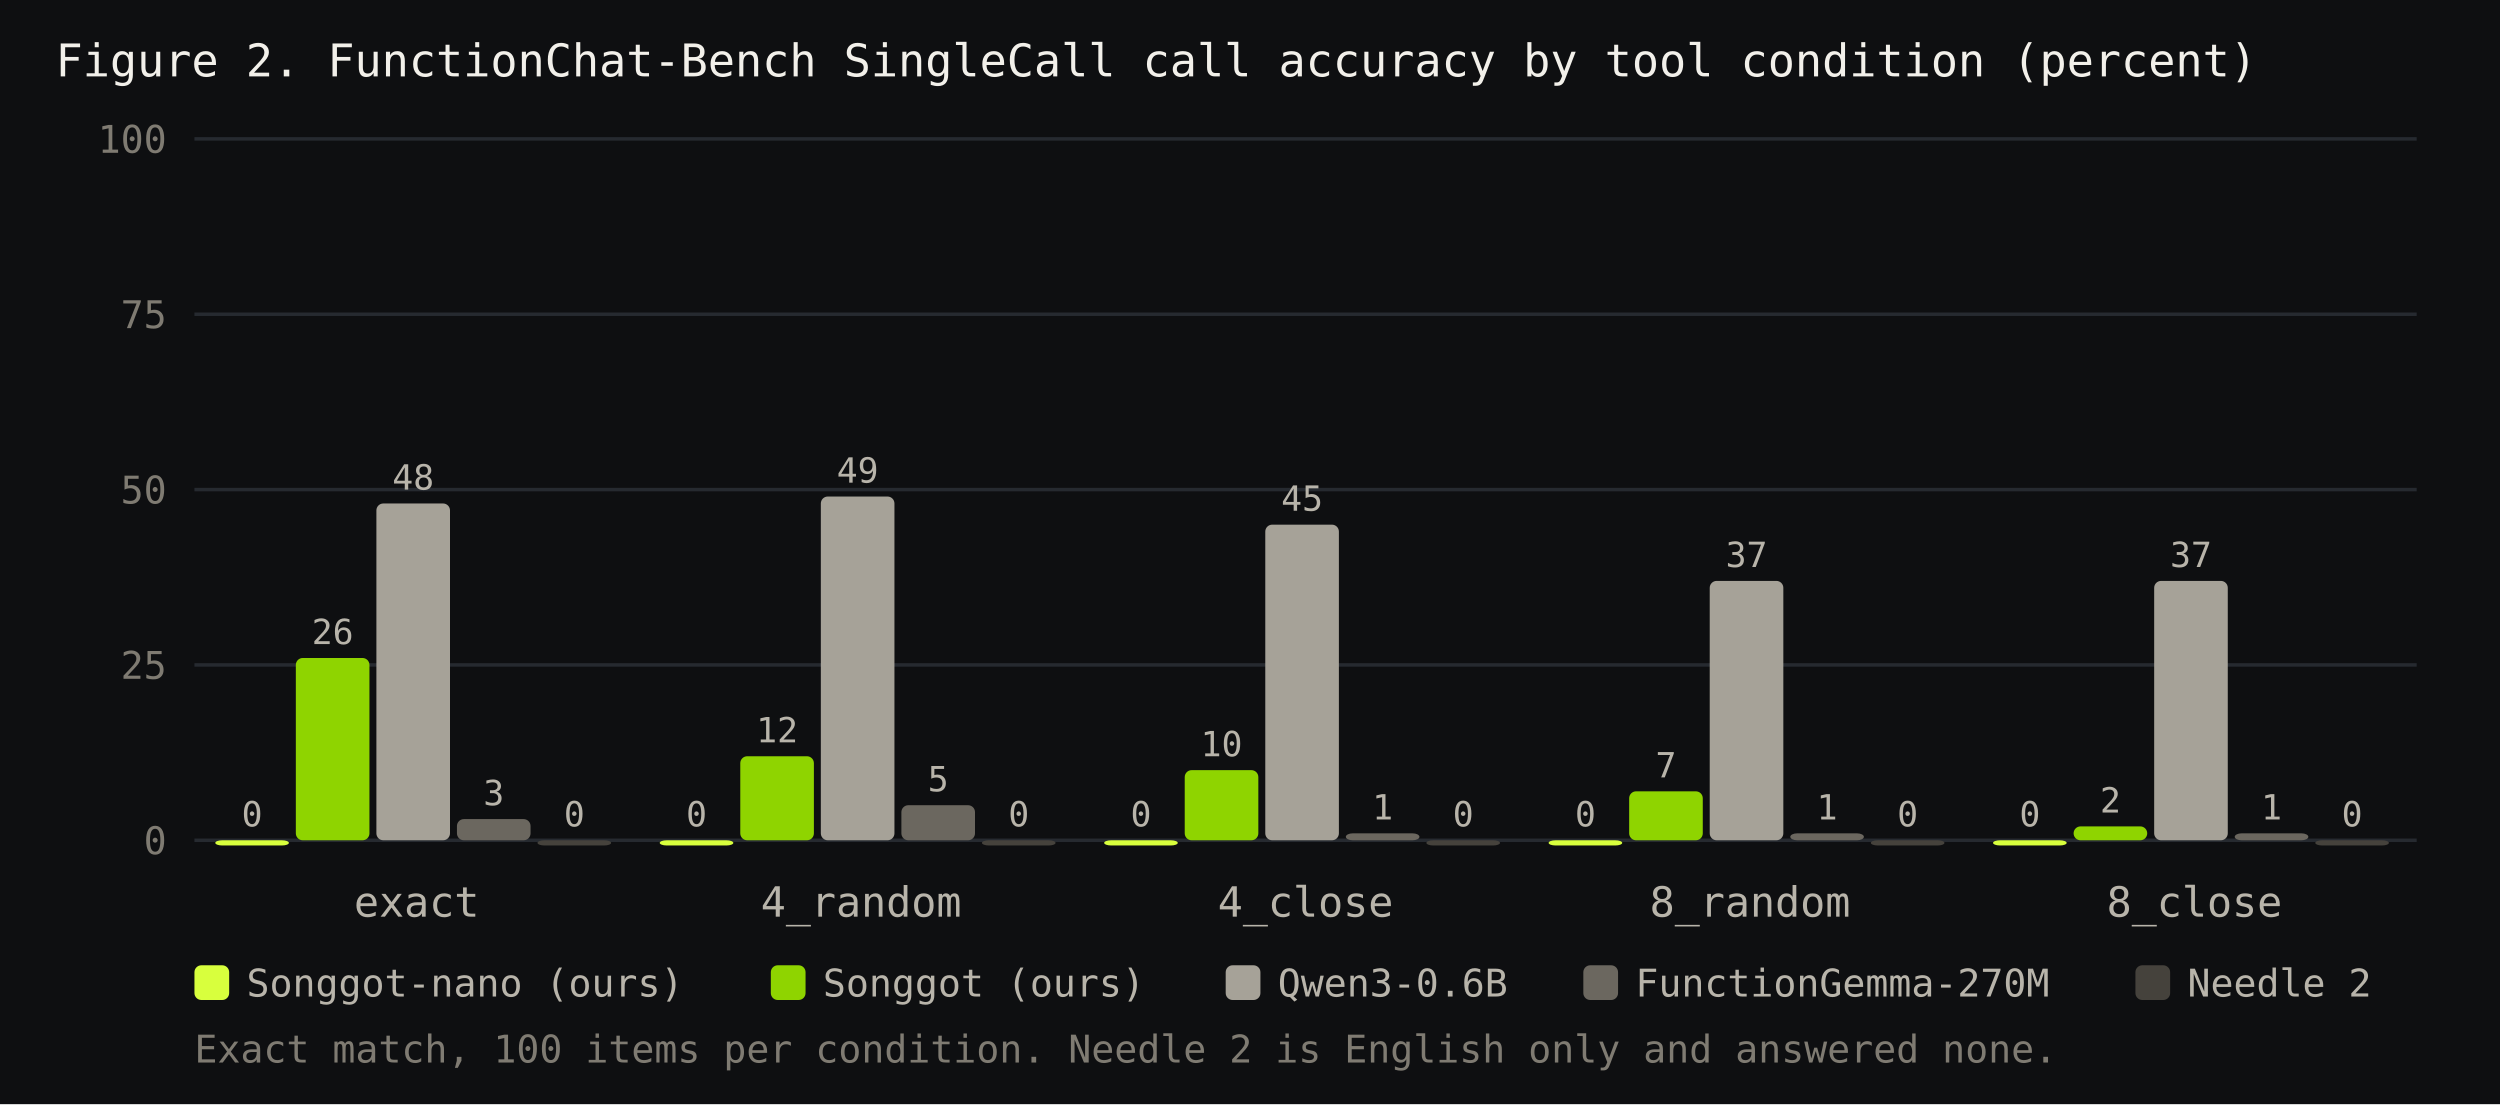
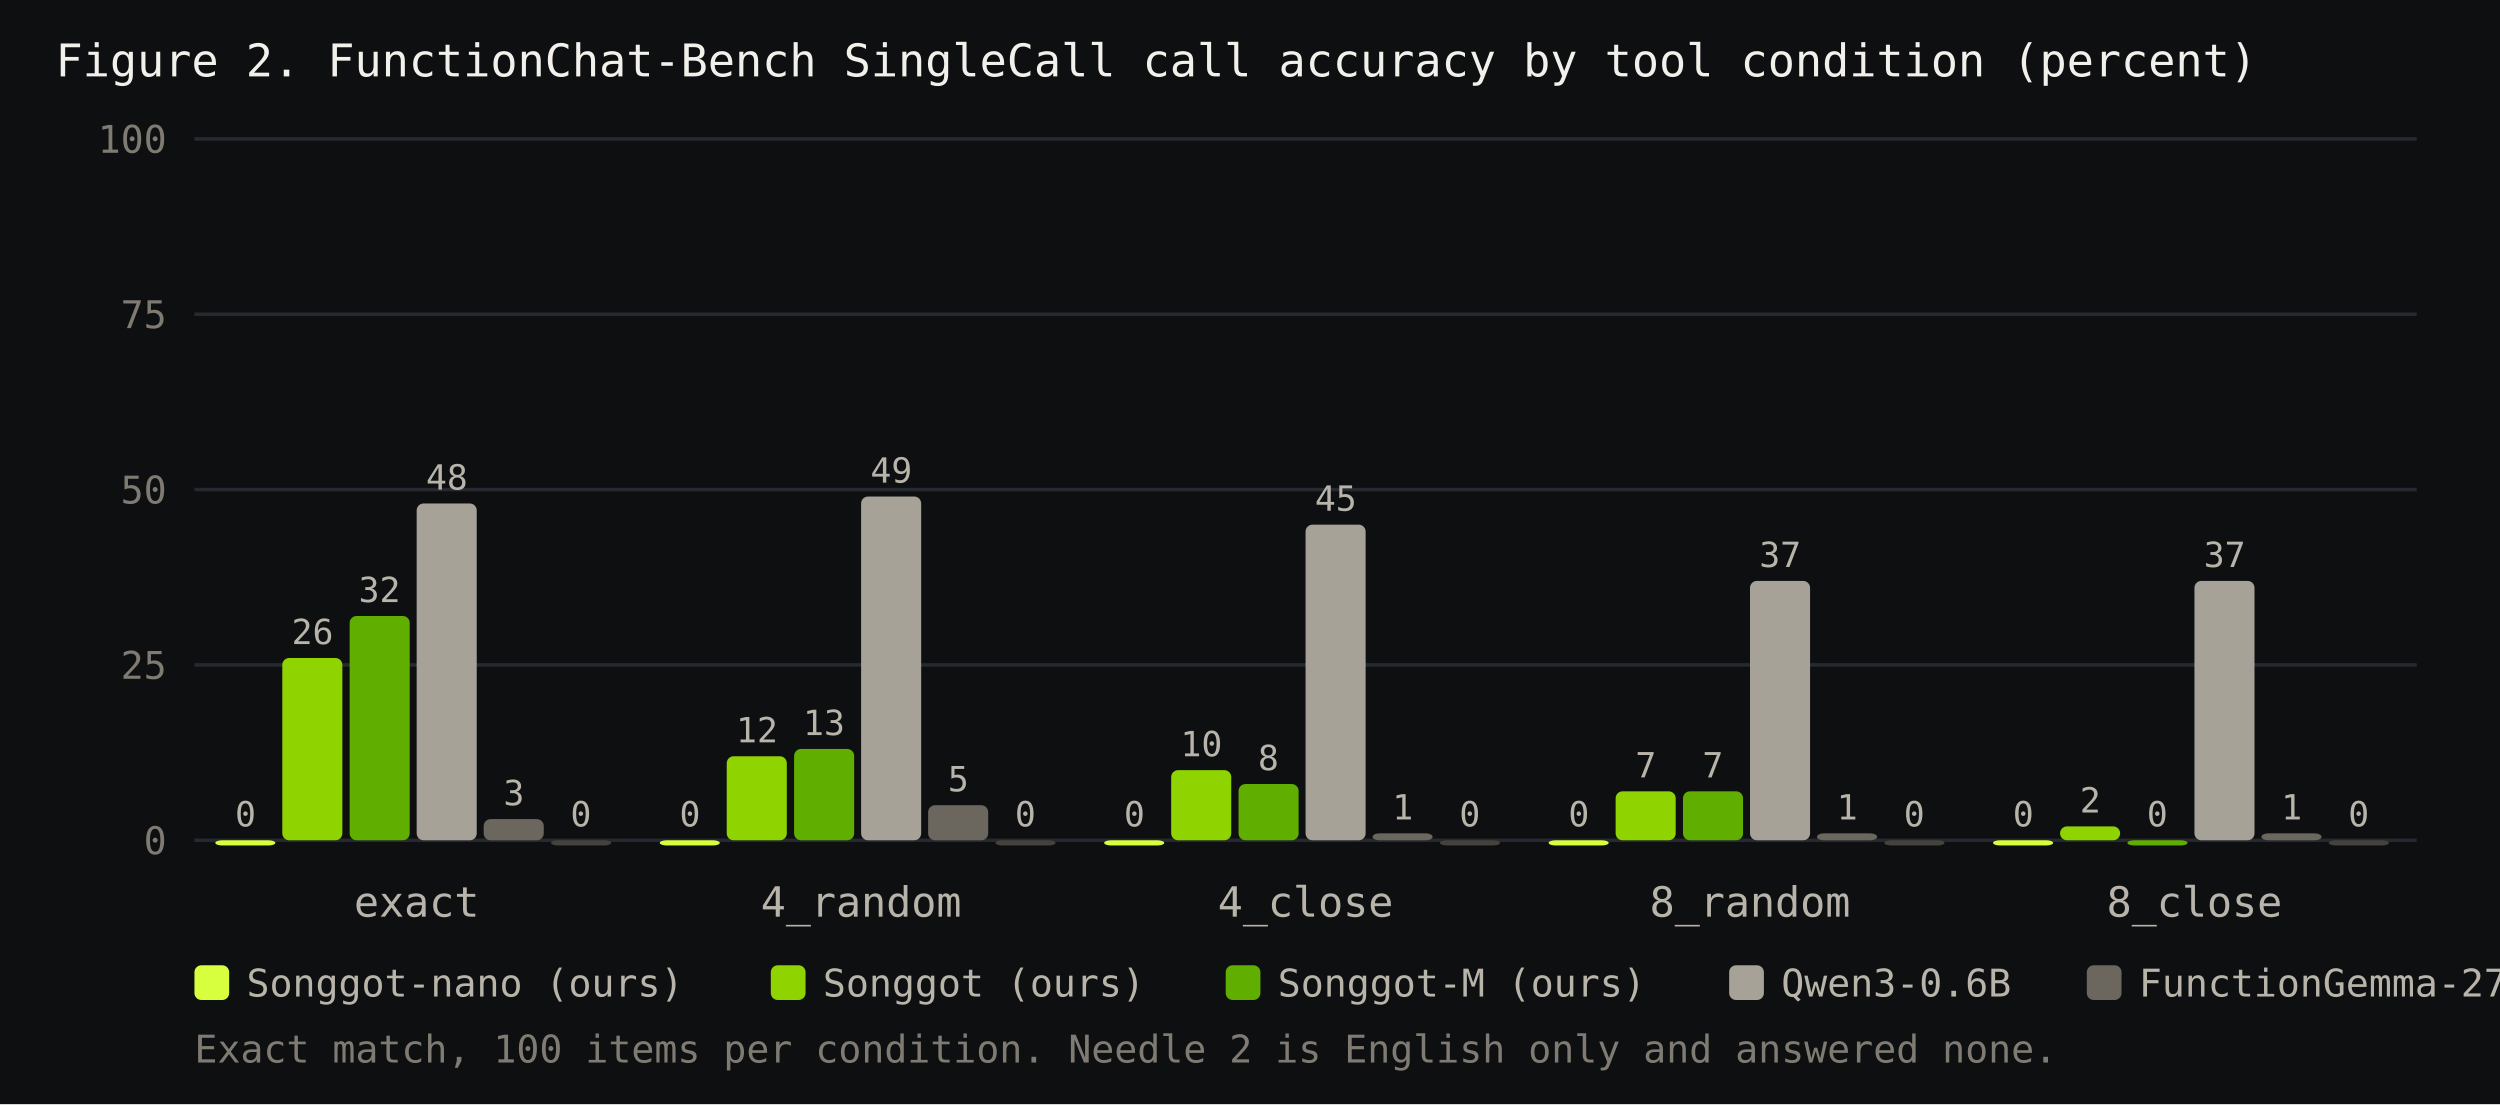
<svg xmlns="http://www.w3.org/2000/svg" viewBox="0 0 720 318" width="100%" role="img" aria-label="Figure 2. FunctionChat-Bench SingleCall call accuracy by tool condition (percent)" font-family="IBM Plex Mono, Menlo, monospace" font-size="12">
  <rect width="720" height="318" fill="#0e0f11" />
  <text x="16" y="22" fill="#f2f0ea" font-size="13" font-weight="500">Figure 2. FunctionChat-Bench SingleCall call accuracy by tool condition (percent)</text>
  <line x1="56" x2="696" y1="242.0" y2="242.0" stroke="#262a30" />
  <text x="48" y="246.0" fill="#7f7b72" text-anchor="end" font-size="11">0</text>
  <line x1="56" x2="696" y1="191.5" y2="191.5" stroke="#262a30" />
  <text x="48" y="195.5" fill="#7f7b72" text-anchor="end" font-size="11">25</text>
  <line x1="56" x2="696" y1="141.0" y2="141.0" stroke="#262a30" />
  <text x="48" y="145.0" fill="#7f7b72" text-anchor="end" font-size="11">50</text>
  <line x1="56" x2="696" y1="90.5" y2="90.5" stroke="#262a30" />
  <text x="48" y="94.5" fill="#7f7b72" text-anchor="end" font-size="11">75</text>
  <line x1="56" x2="696" y1="40.0" y2="40.0" stroke="#262a30" />
  <text x="48" y="44.0" fill="#7f7b72" text-anchor="end" font-size="11">100</text>
-   <rect x="62.0" y="242.0" width="21.2" height="1.5" rx="2" fill="#d8ff3d" />
-   <text x="72.6" y="238.0" fill="#b8b4aa" text-anchor="middle" font-size="10">0</text>
-   <rect x="85.2" y="189.5" width="21.2" height="52.5" rx="2" fill="#8fd400" />
-   <text x="95.8" y="185.5" fill="#b8b4aa" text-anchor="middle" font-size="10">26</text>
-   <rect x="108.4" y="145.0" width="21.2" height="97.0" rx="2" fill="#a6a298" />
-   <text x="119.0" y="141.0" fill="#b8b4aa" text-anchor="middle" font-size="10">48</text>
-   <rect x="131.6" y="235.9" width="21.2" height="6.1" rx="2" fill="#6b675f" />
-   <text x="142.2" y="231.9" fill="#b8b4aa" text-anchor="middle" font-size="10">3</text>
-   <rect x="154.8" y="242.0" width="21.2" height="1.5" rx="2" fill="#45423c" />
-   <text x="165.4" y="238.0" fill="#b8b4aa" text-anchor="middle" font-size="10">0</text>
+   <rect x="62.0" y="242.0" width="17.3" height="1.5" rx="2" fill="#d8ff3d" />
+   <text x="70.7" y="238.0" fill="#b8b4aa" text-anchor="middle" font-size="10">0</text>
+   <rect x="81.3" y="189.5" width="17.3" height="52.5" rx="2" fill="#8fd400" />
+   <text x="90.0" y="185.5" fill="#b8b4aa" text-anchor="middle" font-size="10">26</text>
+   <rect x="100.7" y="177.4" width="17.3" height="64.6" rx="2" fill="#5fae00" />
+   <text x="109.3" y="173.4" fill="#b8b4aa" text-anchor="middle" font-size="10">32</text>
+   <rect x="120.0" y="145.0" width="17.3" height="97.0" rx="2" fill="#a6a298" />
+   <text x="128.7" y="141.0" fill="#b8b4aa" text-anchor="middle" font-size="10">48</text>
+   <rect x="139.3" y="235.9" width="17.3" height="6.1" rx="2" fill="#6b675f" />
+   <text x="148.0" y="231.9" fill="#b8b4aa" text-anchor="middle" font-size="10">3</text>
+   <rect x="158.7" y="242.0" width="17.3" height="1.5" rx="2" fill="#45423c" />
+   <text x="167.3" y="238.0" fill="#b8b4aa" text-anchor="middle" font-size="10">0</text>
  <text x="120.0" y="264" fill="#b8b4aa" text-anchor="middle">exact</text>
-   <rect x="190.0" y="242.0" width="21.2" height="1.5" rx="2" fill="#d8ff3d" />
-   <text x="200.6" y="238.0" fill="#b8b4aa" text-anchor="middle" font-size="10">0</text>
-   <rect x="213.2" y="217.8" width="21.2" height="24.2" rx="2" fill="#8fd400" />
-   <text x="223.8" y="213.8" fill="#b8b4aa" text-anchor="middle" font-size="10">12</text>
-   <rect x="236.4" y="143.0" width="21.2" height="99.0" rx="2" fill="#a6a298" />
-   <text x="247.0" y="139.0" fill="#b8b4aa" text-anchor="middle" font-size="10">49</text>
-   <rect x="259.6" y="231.9" width="21.2" height="10.1" rx="2" fill="#6b675f" />
-   <text x="270.2" y="227.9" fill="#b8b4aa" text-anchor="middle" font-size="10">5</text>
-   <rect x="282.8" y="242.0" width="21.2" height="1.5" rx="2" fill="#45423c" />
-   <text x="293.4" y="238.0" fill="#b8b4aa" text-anchor="middle" font-size="10">0</text>
+   <rect x="190.0" y="242.0" width="17.3" height="1.5" rx="2" fill="#d8ff3d" />
+   <text x="198.7" y="238.0" fill="#b8b4aa" text-anchor="middle" font-size="10">0</text>
+   <rect x="209.3" y="217.8" width="17.3" height="24.2" rx="2" fill="#8fd400" />
+   <text x="218.0" y="213.8" fill="#b8b4aa" text-anchor="middle" font-size="10">12</text>
+   <rect x="228.7" y="215.7" width="17.3" height="26.3" rx="2" fill="#5fae00" />
+   <text x="237.3" y="211.7" fill="#b8b4aa" text-anchor="middle" font-size="10">13</text>
+   <rect x="248.0" y="143.0" width="17.3" height="99.0" rx="2" fill="#a6a298" />
+   <text x="256.7" y="139.0" fill="#b8b4aa" text-anchor="middle" font-size="10">49</text>
+   <rect x="267.3" y="231.9" width="17.3" height="10.1" rx="2" fill="#6b675f" />
+   <text x="276.0" y="227.9" fill="#b8b4aa" text-anchor="middle" font-size="10">5</text>
+   <rect x="286.7" y="242.0" width="17.3" height="1.5" rx="2" fill="#45423c" />
+   <text x="295.3" y="238.0" fill="#b8b4aa" text-anchor="middle" font-size="10">0</text>
  <text x="248.0" y="264" fill="#b8b4aa" text-anchor="middle">4_random</text>
-   <rect x="318.0" y="242.0" width="21.2" height="1.5" rx="2" fill="#d8ff3d" />
-   <text x="328.6" y="238.0" fill="#b8b4aa" text-anchor="middle" font-size="10">0</text>
-   <rect x="341.2" y="221.8" width="21.2" height="20.2" rx="2" fill="#8fd400" />
-   <text x="351.8" y="217.8" fill="#b8b4aa" text-anchor="middle" font-size="10">10</text>
-   <rect x="364.4" y="151.1" width="21.2" height="90.9" rx="2" fill="#a6a298" />
-   <text x="375.0" y="147.1" fill="#b8b4aa" text-anchor="middle" font-size="10">45</text>
-   <rect x="387.6" y="240.0" width="21.2" height="2.0" rx="2" fill="#6b675f" />
-   <text x="398.2" y="236.0" fill="#b8b4aa" text-anchor="middle" font-size="10">1</text>
-   <rect x="410.8" y="242.0" width="21.2" height="1.5" rx="2" fill="#45423c" />
-   <text x="421.4" y="238.0" fill="#b8b4aa" text-anchor="middle" font-size="10">0</text>
+   <rect x="318.0" y="242.0" width="17.3" height="1.5" rx="2" fill="#d8ff3d" />
+   <text x="326.7" y="238.0" fill="#b8b4aa" text-anchor="middle" font-size="10">0</text>
+   <rect x="337.3" y="221.8" width="17.3" height="20.2" rx="2" fill="#8fd400" />
+   <text x="346.0" y="217.8" fill="#b8b4aa" text-anchor="middle" font-size="10">10</text>
+   <rect x="356.7" y="225.8" width="17.3" height="16.2" rx="2" fill="#5fae00" />
+   <text x="365.3" y="221.8" fill="#b8b4aa" text-anchor="middle" font-size="10">8</text>
+   <rect x="376.0" y="151.1" width="17.3" height="90.9" rx="2" fill="#a6a298" />
+   <text x="384.7" y="147.1" fill="#b8b4aa" text-anchor="middle" font-size="10">45</text>
+   <rect x="395.3" y="240.0" width="17.3" height="2.0" rx="2" fill="#6b675f" />
+   <text x="404.0" y="236.0" fill="#b8b4aa" text-anchor="middle" font-size="10">1</text>
+   <rect x="414.7" y="242.0" width="17.3" height="1.5" rx="2" fill="#45423c" />
+   <text x="423.3" y="238.0" fill="#b8b4aa" text-anchor="middle" font-size="10">0</text>
  <text x="376.0" y="264" fill="#b8b4aa" text-anchor="middle">4_close</text>
-   <rect x="446.0" y="242.0" width="21.2" height="1.5" rx="2" fill="#d8ff3d" />
-   <text x="456.6" y="238.0" fill="#b8b4aa" text-anchor="middle" font-size="10">0</text>
-   <rect x="469.2" y="227.9" width="21.2" height="14.1" rx="2" fill="#8fd400" />
-   <text x="479.8" y="223.9" fill="#b8b4aa" text-anchor="middle" font-size="10">7</text>
-   <rect x="492.4" y="167.3" width="21.2" height="74.7" rx="2" fill="#a6a298" />
-   <text x="503.0" y="163.3" fill="#b8b4aa" text-anchor="middle" font-size="10">37</text>
-   <rect x="515.6" y="240.0" width="21.2" height="2.0" rx="2" fill="#6b675f" />
-   <text x="526.2" y="236.0" fill="#b8b4aa" text-anchor="middle" font-size="10">1</text>
-   <rect x="538.8" y="242.0" width="21.2" height="1.5" rx="2" fill="#45423c" />
-   <text x="549.4" y="238.0" fill="#b8b4aa" text-anchor="middle" font-size="10">0</text>
+   <rect x="446.0" y="242.0" width="17.3" height="1.5" rx="2" fill="#d8ff3d" />
+   <text x="454.7" y="238.0" fill="#b8b4aa" text-anchor="middle" font-size="10">0</text>
+   <rect x="465.3" y="227.9" width="17.3" height="14.1" rx="2" fill="#8fd400" />
+   <text x="474.0" y="223.9" fill="#b8b4aa" text-anchor="middle" font-size="10">7</text>
+   <rect x="484.7" y="227.9" width="17.3" height="14.1" rx="2" fill="#5fae00" />
+   <text x="493.3" y="223.9" fill="#b8b4aa" text-anchor="middle" font-size="10">7</text>
+   <rect x="504.0" y="167.3" width="17.3" height="74.7" rx="2" fill="#a6a298" />
+   <text x="512.7" y="163.3" fill="#b8b4aa" text-anchor="middle" font-size="10">37</text>
+   <rect x="523.3" y="240.0" width="17.3" height="2.0" rx="2" fill="#6b675f" />
+   <text x="532.0" y="236.0" fill="#b8b4aa" text-anchor="middle" font-size="10">1</text>
+   <rect x="542.7" y="242.0" width="17.3" height="1.5" rx="2" fill="#45423c" />
+   <text x="551.3" y="238.0" fill="#b8b4aa" text-anchor="middle" font-size="10">0</text>
  <text x="504.0" y="264" fill="#b8b4aa" text-anchor="middle">8_random</text>
-   <rect x="574.0" y="242.0" width="21.2" height="1.5" rx="2" fill="#d8ff3d" />
-   <text x="584.6" y="238.0" fill="#b8b4aa" text-anchor="middle" font-size="10">0</text>
-   <rect x="597.2" y="238.0" width="21.2" height="4.0" rx="2" fill="#8fd400" />
-   <text x="607.8" y="234.0" fill="#b8b4aa" text-anchor="middle" font-size="10">2</text>
-   <rect x="620.4" y="167.3" width="21.2" height="74.7" rx="2" fill="#a6a298" />
-   <text x="631.0" y="163.3" fill="#b8b4aa" text-anchor="middle" font-size="10">37</text>
-   <rect x="643.6" y="240.0" width="21.2" height="2.0" rx="2" fill="#6b675f" />
-   <text x="654.2" y="236.0" fill="#b8b4aa" text-anchor="middle" font-size="10">1</text>
-   <rect x="666.8" y="242.0" width="21.2" height="1.5" rx="2" fill="#45423c" />
-   <text x="677.4" y="238.0" fill="#b8b4aa" text-anchor="middle" font-size="10">0</text>
+   <rect x="574.0" y="242.0" width="17.3" height="1.5" rx="2" fill="#d8ff3d" />
+   <text x="582.7" y="238.0" fill="#b8b4aa" text-anchor="middle" font-size="10">0</text>
+   <rect x="593.3" y="238.0" width="17.3" height="4.0" rx="2" fill="#8fd400" />
+   <text x="602.0" y="234.0" fill="#b8b4aa" text-anchor="middle" font-size="10">2</text>
+   <rect x="612.7" y="242.0" width="17.3" height="1.5" rx="2" fill="#5fae00" />
+   <text x="621.3" y="238.0" fill="#b8b4aa" text-anchor="middle" font-size="10">0</text>
+   <rect x="632.0" y="167.3" width="17.3" height="74.7" rx="2" fill="#a6a298" />
+   <text x="640.7" y="163.3" fill="#b8b4aa" text-anchor="middle" font-size="10">37</text>
+   <rect x="651.3" y="240.0" width="17.3" height="2.0" rx="2" fill="#6b675f" />
+   <text x="660.0" y="236.0" fill="#b8b4aa" text-anchor="middle" font-size="10">1</text>
+   <rect x="670.7" y="242.0" width="17.3" height="1.5" rx="2" fill="#45423c" />
+   <text x="679.3" y="238.0" fill="#b8b4aa" text-anchor="middle" font-size="10">0</text>
  <text x="632.0" y="264" fill="#b8b4aa" text-anchor="middle">8_close</text>
  <rect x="56" y="278" width="10" height="10" rx="2" fill="#d8ff3d" />
  <text x="71" y="287" fill="#b8b4aa" font-size="11">Songgot-nano (ours)</text>
  <rect x="222" y="278" width="10" height="10" rx="2" fill="#8fd400" />
  <text x="237" y="287" fill="#b8b4aa" font-size="11">Songgot (ours)</text>
-   <rect x="353" y="278" width="10" height="10" rx="2" fill="#a6a298" />
-   <text x="368" y="287" fill="#b8b4aa" font-size="11">Qwen3-0.6B</text>
-   <rect x="456" y="278" width="10" height="10" rx="2" fill="#6b675f" />
-   <text x="471" y="287" fill="#b8b4aa" font-size="11">FunctionGemma-270M</text>
-   <rect x="615" y="278" width="10" height="10" rx="2" fill="#45423c" />
-   <text x="630" y="287" fill="#b8b4aa" font-size="11">Needle 2</text>
+   <rect x="353" y="278" width="10" height="10" rx="2" fill="#5fae00" />
+   <text x="368" y="287" fill="#b8b4aa" font-size="11">Songgot-M (ours)</text>
+   <rect x="498" y="278" width="10" height="10" rx="2" fill="#a6a298" />
+   <text x="513" y="287" fill="#b8b4aa" font-size="11">Qwen3-0.6B</text>
+   <rect x="601" y="278" width="10" height="10" rx="2" fill="#6b675f" />
+   <text x="616" y="287" fill="#b8b4aa" font-size="11">FunctionGemma-270M</text>
+   <rect x="760" y="278" width="10" height="10" rx="2" fill="#45423c" />
+   <text x="775" y="287" fill="#b8b4aa" font-size="11">Needle 2</text>
  <text x="56" y="306" fill="#7f7b72" font-size="11">Exact match, 100 items per condition. Needle 2 is English only and answered none.</text>
</svg>
